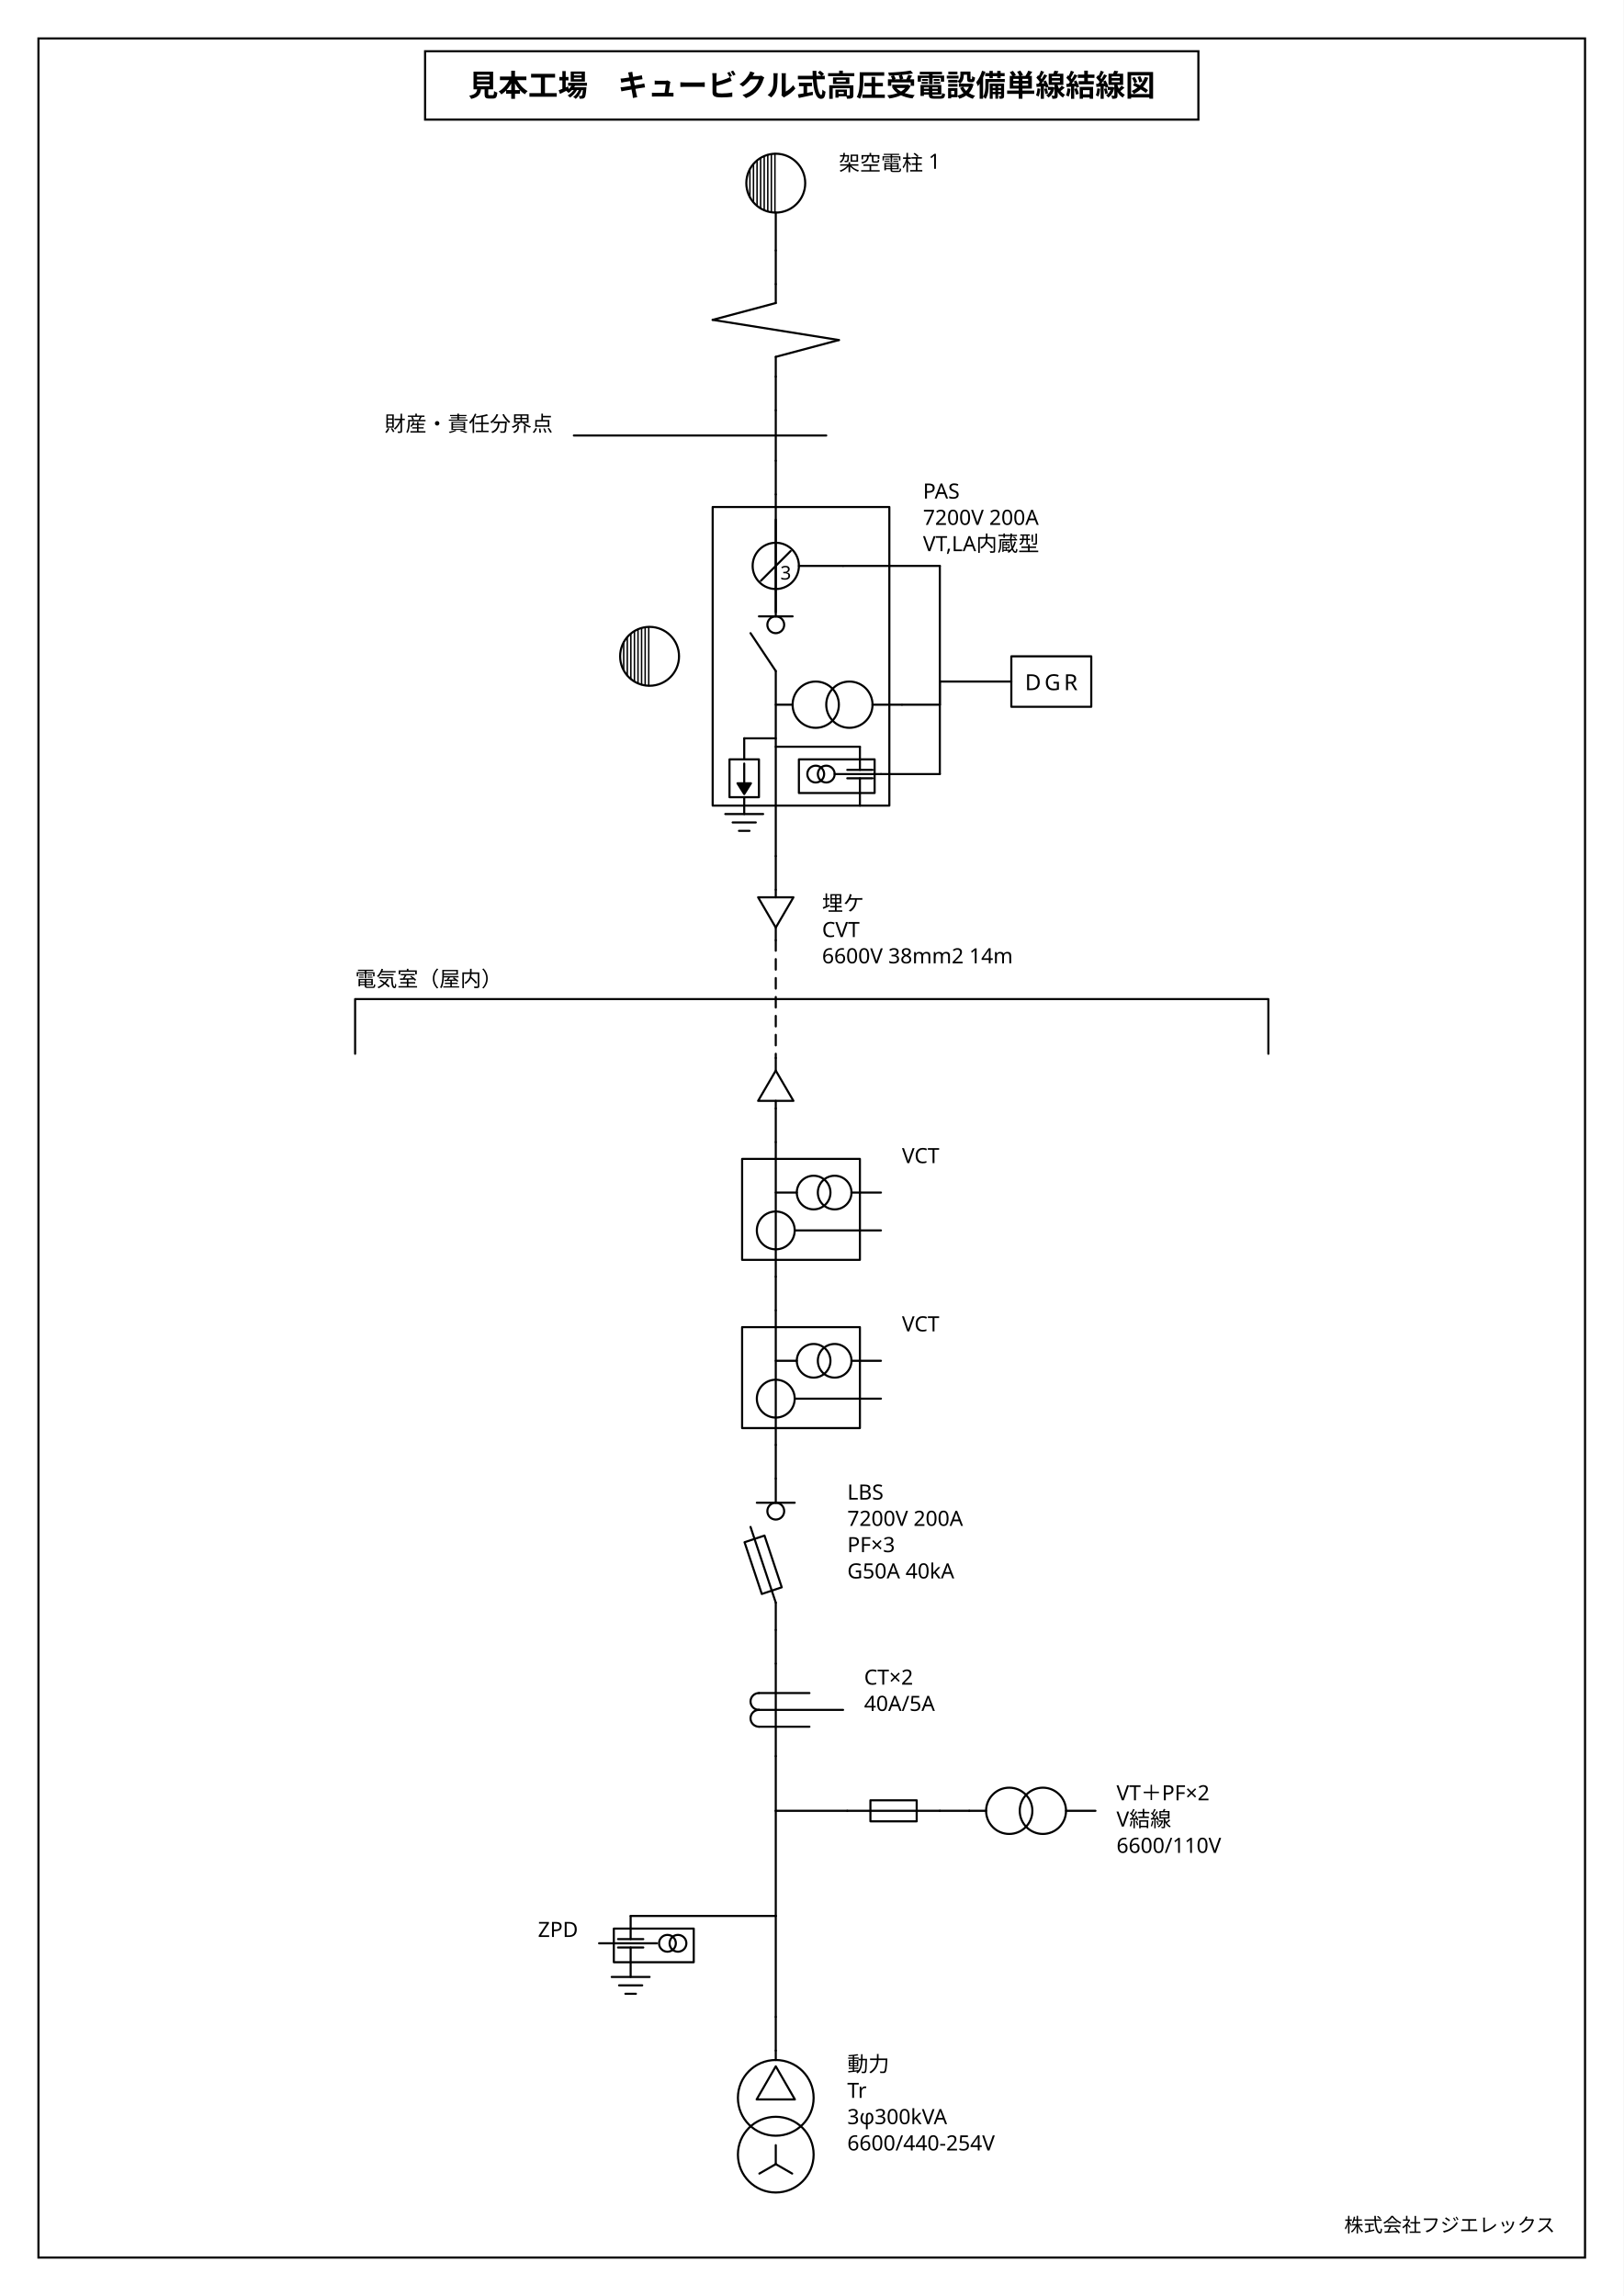
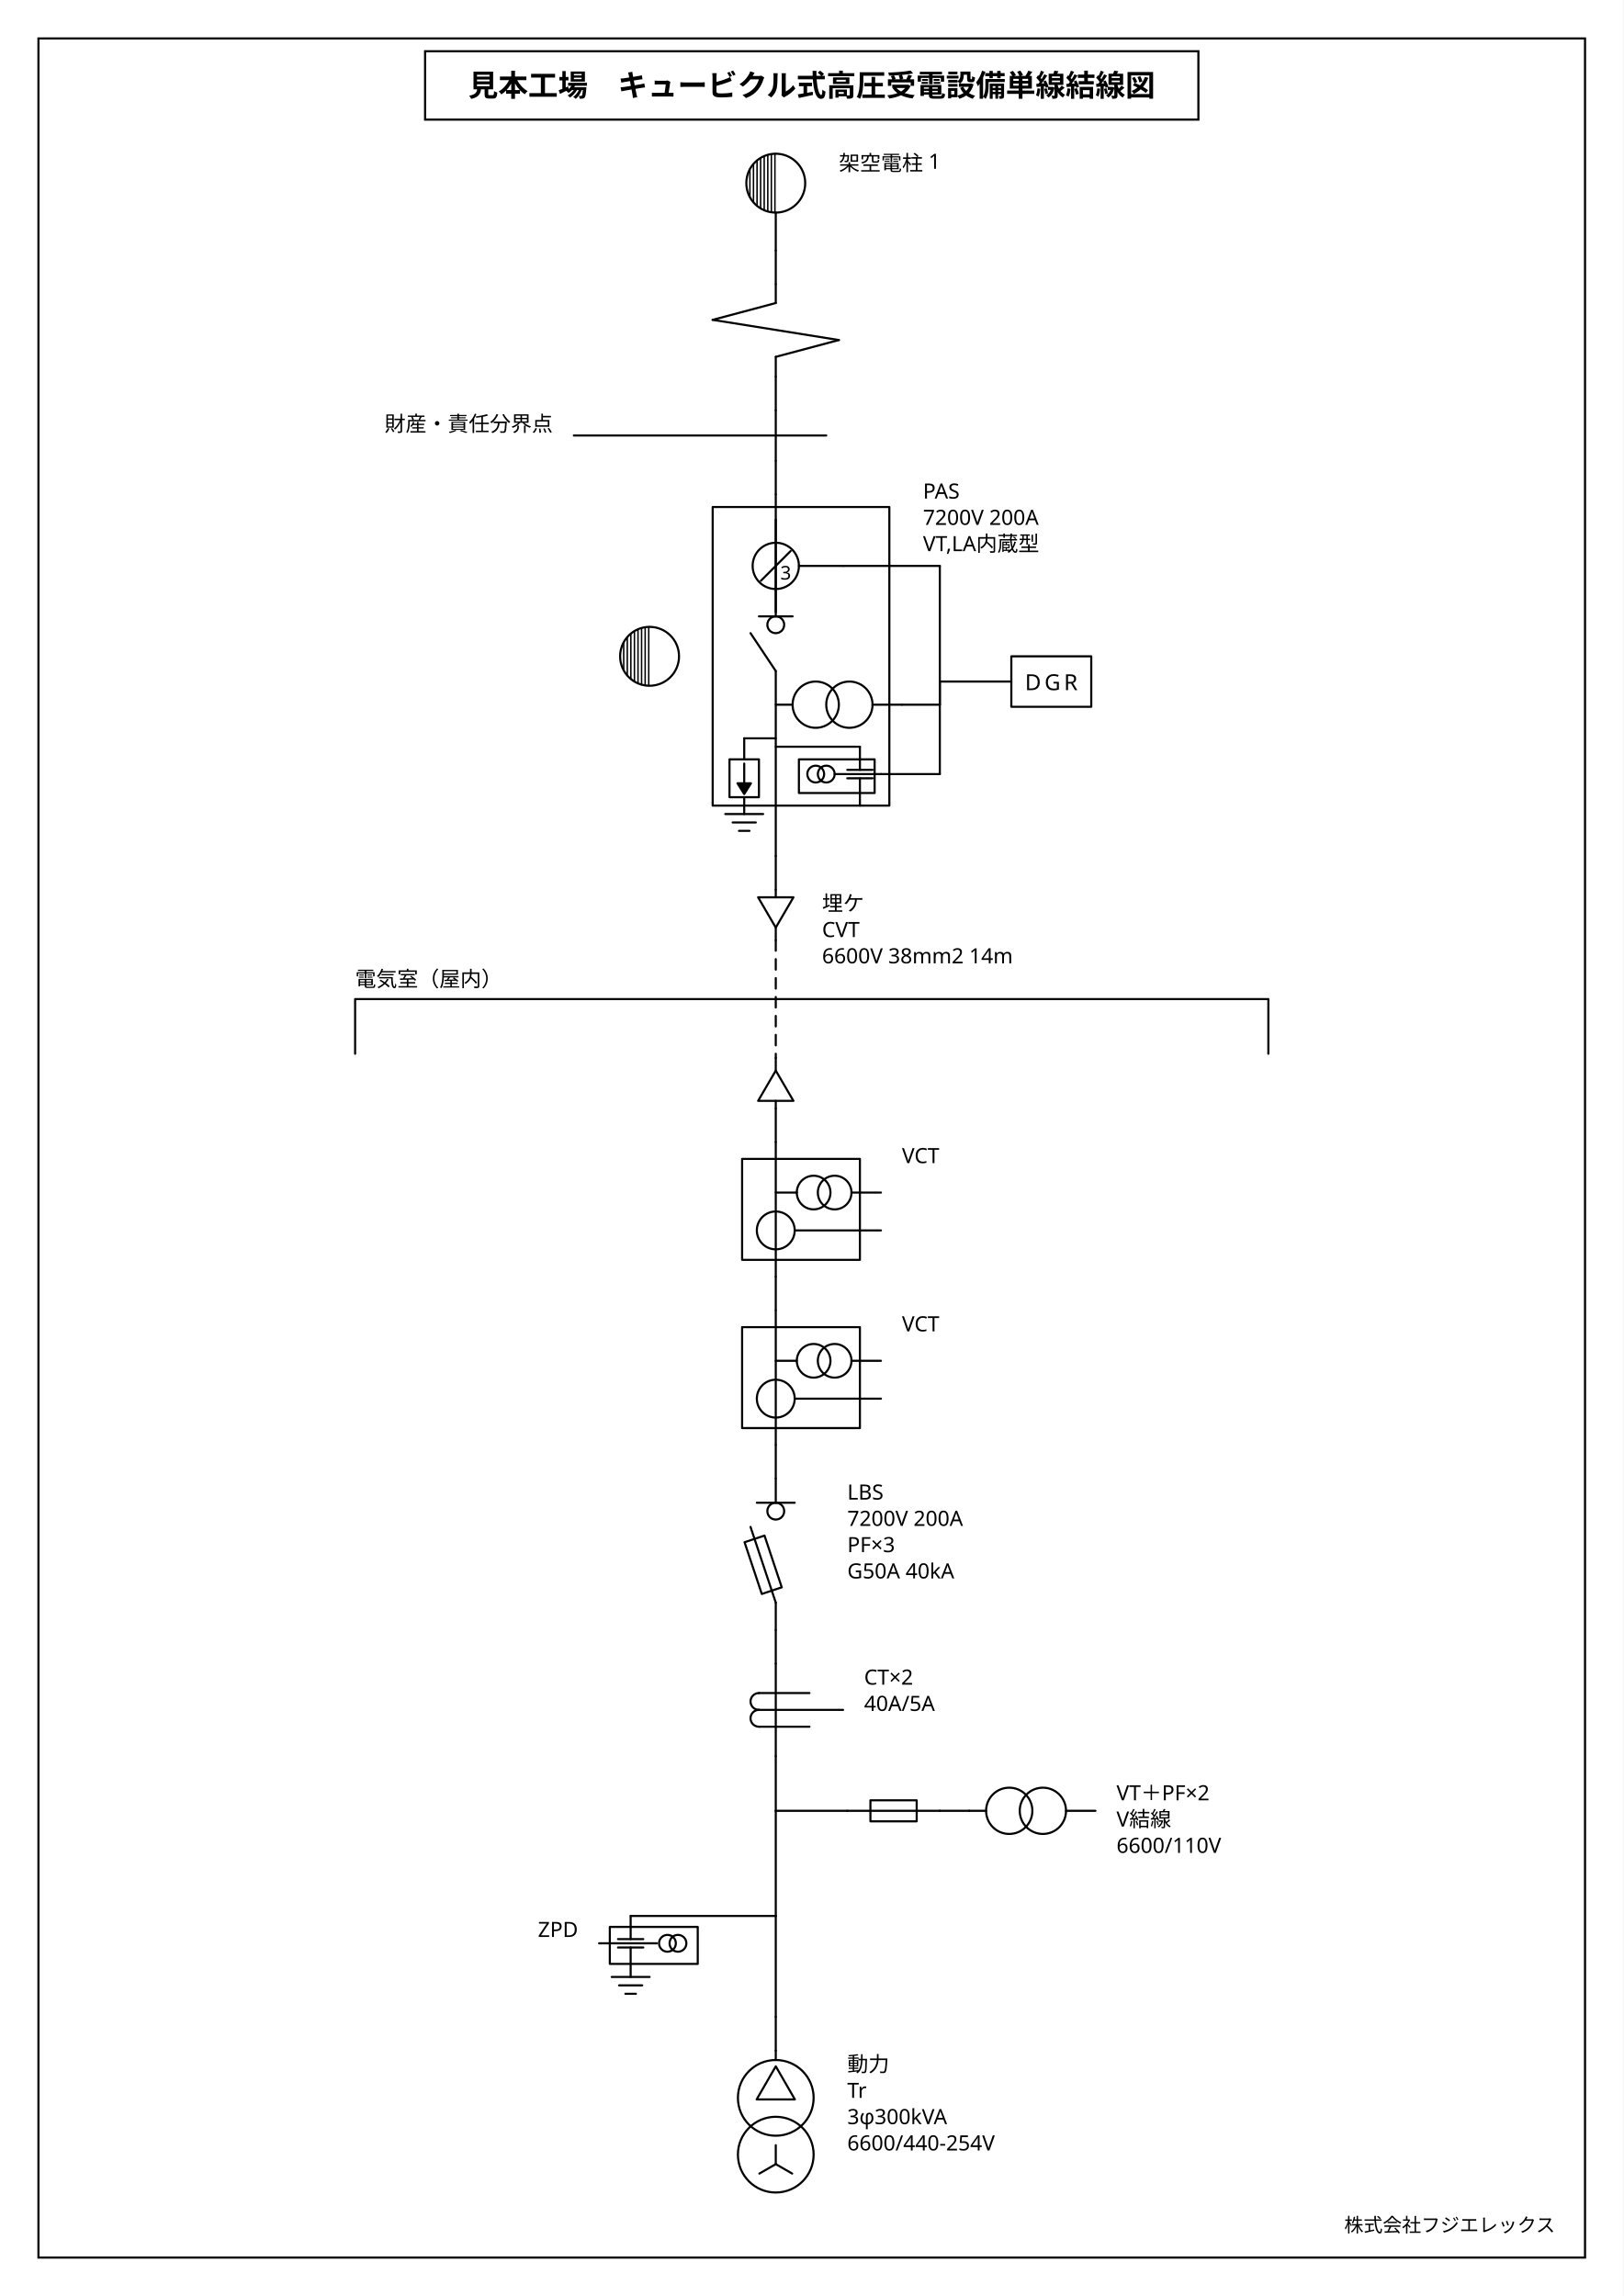
<svg xmlns="http://www.w3.org/2000/svg" viewBox="0 0 760 1075" width="760" height="1075">
  <rect x="0" y="0" width="760" height="1075" fill="#fff" />
  <g stroke="#000" fill="none">
    <rect x="18" y="18" width="724" height="1039" stroke-width="1" />
    <rect x="199" y="24" width="362" height="32" stroke-width="1" />
  </g>
  <text x="380" y="45" font-size="14" font-weight="700" text-anchor="middle" font-family="IPAGothic, 'IPAゴシック', 'Noto Sans JP', 'Hiragino Kaku Gothic ProN', 'Yu Gothic', sans-serif" fill="#000">見本工場　キュービクル式高圧受電設備単線結線図</text>
  <text x="728" y="1045" font-size="9" text-anchor="end" font-family="IPAGothic, 'IPAゴシック', 'Noto Sans JP', 'Hiragino Kaku Gothic ProN', 'Yu Gothic', sans-serif" fill="#000">株式会社フジエレックス</text>
  <g transform="translate(363.16 70) scale(0.9846)">
    <g stroke="#000" fill="none" stroke-linecap="round" stroke-linejoin="round" color="#000">
      <path d="M -200 404 L 234.2 404 M -200 404 L -200 430 M 234.2 404 L 234.2 430" fill="none" stroke-width="1" />
      <text x="-200" y="398" font-size="10" font-family="IPAGothic, 'IPAゴシック', 'Noto Sans JP', 'Hiragino Kaku Gothic ProN', 'Yu Gothic', sans-serif" fill="currentColor" stroke="none">電気室（屋内）</text>
      <line x1="0" y1="48" x2="0" y2="64" stroke-width="1" />
      <line x1="0" y1="108" x2="0" y2="124" stroke-width="1" />
      <line x1="0" y1="148" x2="0" y2="164" stroke-width="1" />
      <line x1="0" y1="280" x2="-15" y2="280" stroke-width="1" />
      <line x1="0" y1="284" x2="40" y2="284" stroke-width="1" />
      <line x1="32" y1="198" x2="78" y2="198" stroke-width="1" />
      <line x1="78" y1="198" x2="78" y2="253" stroke-width="1" />
      <line x1="60" y1="264" x2="78" y2="264" stroke-width="1" />
      <line x1="78" y1="264" x2="78" y2="253" stroke-width="1" />
      <line x1="50" y1="297" x2="78" y2="297" stroke-width="1" />
      <line x1="78" y1="297" x2="78" y2="253" stroke-width="1" />
      <line x1="78" y1="253" x2="112" y2="253" stroke-width="1" />
      <line x1="0" y1="336" x2="0" y2="352" stroke-width="1" />
      <line x1="0" y1="376" x2="0" y2="432" stroke-width="1" stroke-dasharray="5 4" />
      <line x1="0" y1="456" x2="0" y2="472" stroke-width="1" />
      <line x1="0" y1="536" x2="0" y2="552" stroke-width="1" />
      <line x1="0" y1="616" x2="0" y2="632" stroke-width="1" />
      <line x1="0" y1="704" x2="0" y2="720" stroke-width="1" />
      <line x1="0" y1="764" x2="0" y2="790" stroke-width="1" />
      <line x1="0" y1="790" x2="34" y2="790" stroke-width="1" />
      <line x1="78" y1="790" x2="92" y2="790" stroke-width="1" />
      <line x1="0" y1="790" x2="0" y2="840" stroke-width="1" />
      <line x1="0" y1="840" x2="-69" y2="840" stroke-width="1" />
      <line x1="0" y1="840" x2="0" y2="888" stroke-width="1" />
      <line x1="0" y1="888" x2="0" y2="904" stroke-width="1" />
      <g transform="translate(-16 0)">
        <circle cx="16" cy="16" r="14" fill="none" stroke-width="1" />
        <line x1="3.7" y1="9.313" x2="3.7" y2="22.687" stroke-width="0.7" />
        <line x1="5.4" y1="6.855" x2="5.4" y2="25.145" stroke-width="0.7" />
        <line x1="7.1" y1="5.193" x2="7.1" y2="26.807" stroke-width="0.7" />
        <line x1="8.8" y1="3.993" x2="8.8" y2="28.007" stroke-width="0.7" />
        <line x1="10.5" y1="3.126" x2="10.5" y2="28.874" stroke-width="0.7" />
        <line x1="12.2" y1="2.526" x2="12.2" y2="29.474" stroke-width="0.7" />
        <line x1="13.9" y1="2.158" x2="13.9" y2="29.842" stroke-width="0.7" />
        <line x1="15.6" y1="2.006" x2="15.6" y2="29.994" stroke-width="0.7" />
        <line x1="16" y1="30" x2="16" y2="48" stroke-width="1" />
      </g>
      <text x="30" y="10" font-size="10" text-anchor="start" font-family="IPAGothic, 'IPAゴシック', 'Noto Sans JP', 'Hiragino Kaku Gothic ProN', 'Yu Gothic', sans-serif" fill="currentColor" stroke="none">
        <tspan x="30" dy="0">架空電柱 1</tspan>
      </text>
      <g transform="translate(-30 64)">
        <line x1="30" y1="0" x2="30" y2="9" stroke-width="1" />
        <line x1="30" y1="9" x2="0" y2="17" stroke-width="1" />
        <line x1="0" y1="17" x2="60" y2="26.6" stroke-width="1" />
        <line x1="60" y1="26.6" x2="30" y2="34.6" stroke-width="1" />
        <line x1="30" y1="34.6" x2="30" y2="44" stroke-width="1" />
      </g>
      <g transform="translate(-96 124)">
        <line x1="96" y1="0" x2="96" y2="24" stroke-width="1" />
        <line x1="0" y1="12" x2="120" y2="12" stroke-width="1" />
      </g>
      <text x="-106" y="134" font-size="10" text-anchor="end" font-family="IPAGothic, 'IPAゴシック', 'Noto Sans JP', 'Hiragino Kaku Gothic ProN', 'Yu Gothic', sans-serif" fill="currentColor" stroke="none">
        <tspan x="-106" dy="0">財産・責任分界点</tspan>
      </text>
      <g transform="translate(-36 164)">
        <line x1="36" y1="0" x2="36" y2="6" stroke-width="1" />
        <rect x="6" y="6" width="84" height="142" fill="none" stroke-width="1" />
        <line x1="36" y1="6" x2="36" y2="58" stroke-width="1" />
        <line x1="28" y1="58" x2="44" y2="58" stroke-width="1" />
        <circle cx="36" cy="62" r="4" fill="none" stroke-width="1" />
        <line x1="36" y1="84" x2="24" y2="66" stroke-width="1" />
        <line x1="36" y1="84" x2="36" y2="172" stroke-width="1" />
      </g>
      <text x="70" y="166" font-size="10" text-anchor="start" font-family="IPAGothic, 'IPAゴシック', 'Noto Sans JP', 'Hiragino Kaku Gothic ProN', 'Yu Gothic', sans-serif" fill="currentColor" stroke="none">
        <tspan x="70" dy="0">PAS</tspan>
        <tspan x="70" dy="12.5">7200V 200A</tspan>
        <tspan x="70" dy="12.5">VT,LA内蔵型</tspan>
      </text>
      <g transform="translate(-76 225)">
        <circle cx="16" cy="16" r="14" fill="none" stroke-width="1" />
        <line x1="3.7" y1="9.313" x2="3.7" y2="22.687" stroke-width="0.7" />
        <line x1="5.4" y1="6.855" x2="5.4" y2="25.145" stroke-width="0.7" />
        <line x1="7.1" y1="5.193" x2="7.1" y2="26.807" stroke-width="0.7" />
        <line x1="8.8" y1="3.993" x2="8.8" y2="28.007" stroke-width="0.7" />
        <line x1="10.5" y1="3.126" x2="10.5" y2="28.874" stroke-width="0.7" />
        <line x1="12.2" y1="2.526" x2="12.2" y2="29.474" stroke-width="0.7" />
        <line x1="13.9" y1="2.158" x2="13.9" y2="29.842" stroke-width="0.7" />
        <line x1="15.6" y1="2.006" x2="15.6" y2="29.994" stroke-width="0.7" />
      </g>
      <g transform="translate(-20 176)">
        <line x1="20" y1="0" x2="20" y2="44" stroke-width="1" />
        <circle cx="20" cy="22" r="11" fill="none" stroke-width="1" />
        <line x1="12.929" y1="29.071" x2="27.071" y2="14.929" stroke-width="1" />
        <text x="24.75" y="25" font-size="9" text-anchor="middle" dominant-baseline="central" font-family="IPAGothic, 'IPAゴシック', 'Noto Sans JP', 'Hiragino Kaku Gothic ProN', 'Yu Gothic', sans-serif" fill="currentColor" stroke="none">3</text>
        <line x1="31" y1="22" x2="52" y2="22" stroke-width="1" />
      </g>
      <g transform="translate(0 249)">
        <line x1="0" y1="15" x2="8" y2="15" stroke-width="1" />
        <circle cx="19" cy="15" r="11" fill="none" stroke-width="1" />
        <circle cx="35" cy="15" r="11" fill="none" stroke-width="1" />
        <line x1="46" y1="15" x2="60" y2="15" stroke-width="1" />
      </g>
      <g transform="translate(-35 280)">
        <line x1="20" y1="0" x2="20" y2="10" stroke-width="1" />
        <rect x="13" y="10" width="14" height="18" fill="none" stroke-width="1" />
        <line x1="20" y1="12" x2="20" y2="23" stroke-width="1" />
        <polygon points="16.8,21.38 20,26.5 23.2,21.38" fill="currentColor" stroke-width="1" />
        <line x1="20" y1="28" x2="20" y2="36" stroke-width="1" />
        <line x1="11" y1="36" x2="29" y2="36" stroke-width="1" />
        <line x1="14.5" y1="40" x2="25.5" y2="40" stroke-width="1" />
        <line x1="17.5" y1="44" x2="22.5" y2="44" stroke-width="1" />
      </g>
      <g transform="translate(10 284)">
        <line x1="30" y1="0" x2="30" y2="11" stroke-width="1" />
        <rect x="1" y="6" width="36" height="16" fill="none" stroke-width="1" />
        <line x1="24" y1="11" x2="36" y2="11" stroke-width="1" />
        <line x1="24" y1="15" x2="36" y2="15" stroke-width="1" />
        <line x1="30" y1="15" x2="30" y2="28" stroke-width="1" />
        <line x1="18" y1="13" x2="40" y2="13" stroke-width="1" />
        <circle cx="9" cy="13" r="4" fill="none" stroke-width="1" />
        <circle cx="14" cy="13" r="4" fill="none" stroke-width="1" />
      </g>
      <g transform="translate(112 241)">
        <rect x="0" y="0" width="38" height="24" fill="none" stroke-width="1" />
        <text x="19" y="12" font-size="10.5" text-anchor="middle" dominant-baseline="central" font-family="IPAGothic, 'IPAゴシック', 'Noto Sans JP', 'Hiragino Kaku Gothic ProN', 'Yu Gothic', sans-serif" letter-spacing="1.6" fill="currentColor" stroke="none">DGR</text>
      </g>
      <g transform="translate(-12 352)">
        <line x1="12" y1="0" x2="12" y2="3.6" stroke-width="1" />
        <polygon points="3.6,3.6 20.4,3.6 12,18" fill="none" stroke-width="1" />
        <line x1="12" y1="18" x2="12" y2="24" stroke-width="1" />
      </g>
      <text x="22" y="362" font-size="10" text-anchor="start" font-family="IPAGothic, 'IPAゴシック', 'Noto Sans JP', 'Hiragino Kaku Gothic ProN', 'Yu Gothic', sans-serif" fill="currentColor" stroke="none">
        <tspan x="22" dy="0">埋ケ</tspan>
        <tspan x="22" dy="12.5">CVT</tspan>
        <tspan x="22" dy="12.5">6600V 38mm2 14m</tspan>
      </text>
      <g transform="translate(-12 432) rotate(180 12 12)">
        <line x1="12" y1="0" x2="12" y2="3.6" stroke-width="1" />
        <polygon points="3.6,3.6 20.4,3.6 12,18" fill="none" stroke-width="1" />
        <line x1="12" y1="18" x2="12" y2="24" stroke-width="1" />
      </g>
      <g transform="translate(-22 472)">
        <line x1="22" y1="0" x2="22" y2="64" stroke-width="1" />
        <rect x="6" y="8" width="56" height="48" fill="none" stroke-width="1" />
        <line x1="22" y1="24" x2="32" y2="24" stroke-width="1" />
        <circle cx="40" cy="24" r="8" fill="none" stroke-width="1" />
        <circle cx="50" cy="24" r="8" fill="none" stroke-width="1" />
        <line x1="58" y1="24" x2="72" y2="24" stroke-width="1" />
        <circle cx="22" cy="42" r="9" fill="none" stroke-width="1" />
        <line x1="31" y1="42" x2="72" y2="42" stroke-width="1" />
      </g>
      <text x="60" y="482" font-size="10" text-anchor="start" font-family="IPAGothic, 'IPAゴシック', 'Noto Sans JP', 'Hiragino Kaku Gothic ProN', 'Yu Gothic', sans-serif" fill="currentColor" stroke="none">
        <tspan x="60" dy="0">VCT</tspan>
      </text>
      <g transform="translate(-22 552)">
        <line x1="22" y1="0" x2="22" y2="64" stroke-width="1" />
        <rect x="6" y="8" width="56" height="48" fill="none" stroke-width="1" />
        <line x1="22" y1="24" x2="32" y2="24" stroke-width="1" />
        <circle cx="40" cy="24" r="8" fill="none" stroke-width="1" />
        <circle cx="50" cy="24" r="8" fill="none" stroke-width="1" />
        <line x1="58" y1="24" x2="72" y2="24" stroke-width="1" />
        <circle cx="22" cy="42" r="9" fill="none" stroke-width="1" />
        <line x1="31" y1="42" x2="72" y2="42" stroke-width="1" />
      </g>
      <text x="60" y="562" font-size="10" text-anchor="start" font-family="IPAGothic, 'IPAゴシック', 'Noto Sans JP', 'Hiragino Kaku Gothic ProN', 'Yu Gothic', sans-serif" fill="currentColor" stroke="none">
        <tspan x="60" dy="0">VCT</tspan>
      </text>
      <g transform="translate(-24 632)">
        <line x1="24" y1="0" x2="24" y2="11.5" stroke-width="1" />
        <line x1="15" y1="11.5" x2="33" y2="11.5" stroke-width="1" />
        <circle cx="24" cy="15.5" r="4" fill="none" stroke-width="1" />
        <line x1="24" y1="59" x2="12" y2="23" stroke-width="1" />
        <polygon points="26.843,51.719 18.643,27.119 9.157,30.281 17.357,54.881" fill="none" stroke-width="1" />
        <line x1="24" y1="59" x2="24" y2="72" stroke-width="1" />
      </g>
      <text x="34" y="642" font-size="10" text-anchor="start" font-family="IPAGothic, 'IPAゴシック', 'Noto Sans JP', 'Hiragino Kaku Gothic ProN', 'Yu Gothic', sans-serif" fill="currentColor" stroke="none">
        <tspan x="34" dy="0">LBS</tspan>
        <tspan x="34" dy="12.5">7200V 200A</tspan>
        <tspan x="34" dy="12.5">PF×3</tspan>
        <tspan x="34" dy="12.5">G50A 40kA</tspan>
      </text>
      <g transform="translate(-24 720)">
        <line x1="24" y1="0" x2="24" y2="44" stroke-width="1" />
        <line x1="16" y1="14" x2="40" y2="14" stroke-width="1" />
        <line x1="16" y1="30" x2="40" y2="30" stroke-width="1" />
        <line x1="16" y1="22" x2="56" y2="22" stroke-width="1" />
        <path d="M 16 14 A 4 4 0 0 0 16 22" fill="none" stroke-width="1" />
        <path d="M 16 22 A 4 4 0 0 0 16 30" fill="none" stroke-width="1" />
      </g>
      <text x="42" y="730" font-size="10" text-anchor="start" font-family="IPAGothic, 'IPAゴシック', 'Noto Sans JP', 'Hiragino Kaku Gothic ProN', 'Yu Gothic', sans-serif" fill="currentColor" stroke="none">
        <tspan x="42" dy="0">CT×2</tspan>
        <tspan x="42" dy="12.5">40A/5A</tspan>
      </text>
      <g transform="translate(36 768) rotate(-90 20 22)">
        <line x1="20" y1="0" x2="20" y2="44" stroke-width="1" />
        <rect x="15" y="11" width="10" height="22" fill="none" stroke-width="1" />
      </g>
      <g transform="translate(92 775)">
        <line x1="0" y1="15" x2="8" y2="15" stroke-width="1" />
        <circle cx="19" cy="15" r="11" fill="none" stroke-width="1" />
        <circle cx="35" cy="15" r="11" fill="none" stroke-width="1" />
        <line x1="46" y1="15" x2="60" y2="15" stroke-width="1" />
      </g>
      <text x="162" y="785" font-size="10" text-anchor="start" font-family="IPAGothic, 'IPAゴシック', 'Noto Sans JP', 'Hiragino Kaku Gothic ProN', 'Yu Gothic', sans-serif" fill="currentColor" stroke="none">
        <tspan x="162" dy="0">VT＋PF×2</tspan>
        <tspan x="162" dy="12.5">V結線</tspan>
        <tspan x="162" dy="12.5">6600/110V</tspan>
      </text>
      <g transform="translate(-84 840)">
        <line x1="15" y1="0" x2="15" y2="11" stroke-width="1" />
-         <rect x="7" y="6" width="38" height="16" fill="none" stroke-width="1" />
+         <rect x="5.1" y="5.2" width="41.8" height="17.6" fill="none" stroke-width="1" />
        <line x1="9" y1="11" x2="21" y2="11" stroke-width="1" />
        <line x1="9" y1="15" x2="21" y2="15" stroke-width="1" />
        <line x1="15" y1="15" x2="15" y2="29" stroke-width="1" />
        <line x1="6" y1="29" x2="24" y2="29" stroke-width="1" />
        <line x1="9.5" y1="33" x2="20.5" y2="33" stroke-width="1" />
        <line x1="12.5" y1="37" x2="17.5" y2="37" stroke-width="1" />
        <line x1="0" y1="13" x2="27.5" y2="13" stroke-width="1" />
        <circle cx="32.5" cy="13" r="4" fill="none" stroke-width="1" />
        <circle cx="37.5" cy="13" r="4" fill="none" stroke-width="1" />
      </g>
      <text x="-94" y="850" font-size="10" text-anchor="end" font-family="IPAGothic, 'IPAゴシック', 'Noto Sans JP', 'Hiragino Kaku Gothic ProN', 'Yu Gothic', sans-serif" fill="currentColor" stroke="none">
        <tspan x="-94" dy="0">ZPD</tspan>
      </text>
      <g transform="translate(-24 904)">
        <line x1="24" y1="0" x2="24" y2="4.5" stroke-width="1" />
        <circle cx="24" cy="22.5" r="18" fill="none" stroke-width="1" />
        <circle cx="24" cy="49.5" r="18" fill="none" stroke-width="1" />
        <polygon points="24,7.5 33.093,23.25 14.907,23.25" fill="none" stroke-width="1" />
        <line x1="24" y1="54" x2="24" y2="45" stroke-width="1" />
        <line x1="24" y1="54" x2="31.794" y2="58.5" stroke-width="1" />
        <line x1="24" y1="54" x2="16.206" y2="58.5" stroke-width="1" />
      </g>
      <text x="34" y="914" font-size="10" text-anchor="start" font-family="IPAGothic, 'IPAゴシック', 'Noto Sans JP', 'Hiragino Kaku Gothic ProN', 'Yu Gothic', sans-serif" fill="currentColor" stroke="none">
        <tspan x="34" dy="0">動力</tspan>
        <tspan x="34" dy="12.5">Tr</tspan>
        <tspan x="34" dy="12.5">3φ300kVA</tspan>
        <tspan x="34" dy="12.5">6600/440-254V</tspan>
      </text>
    </g>
  </g>
</svg>
